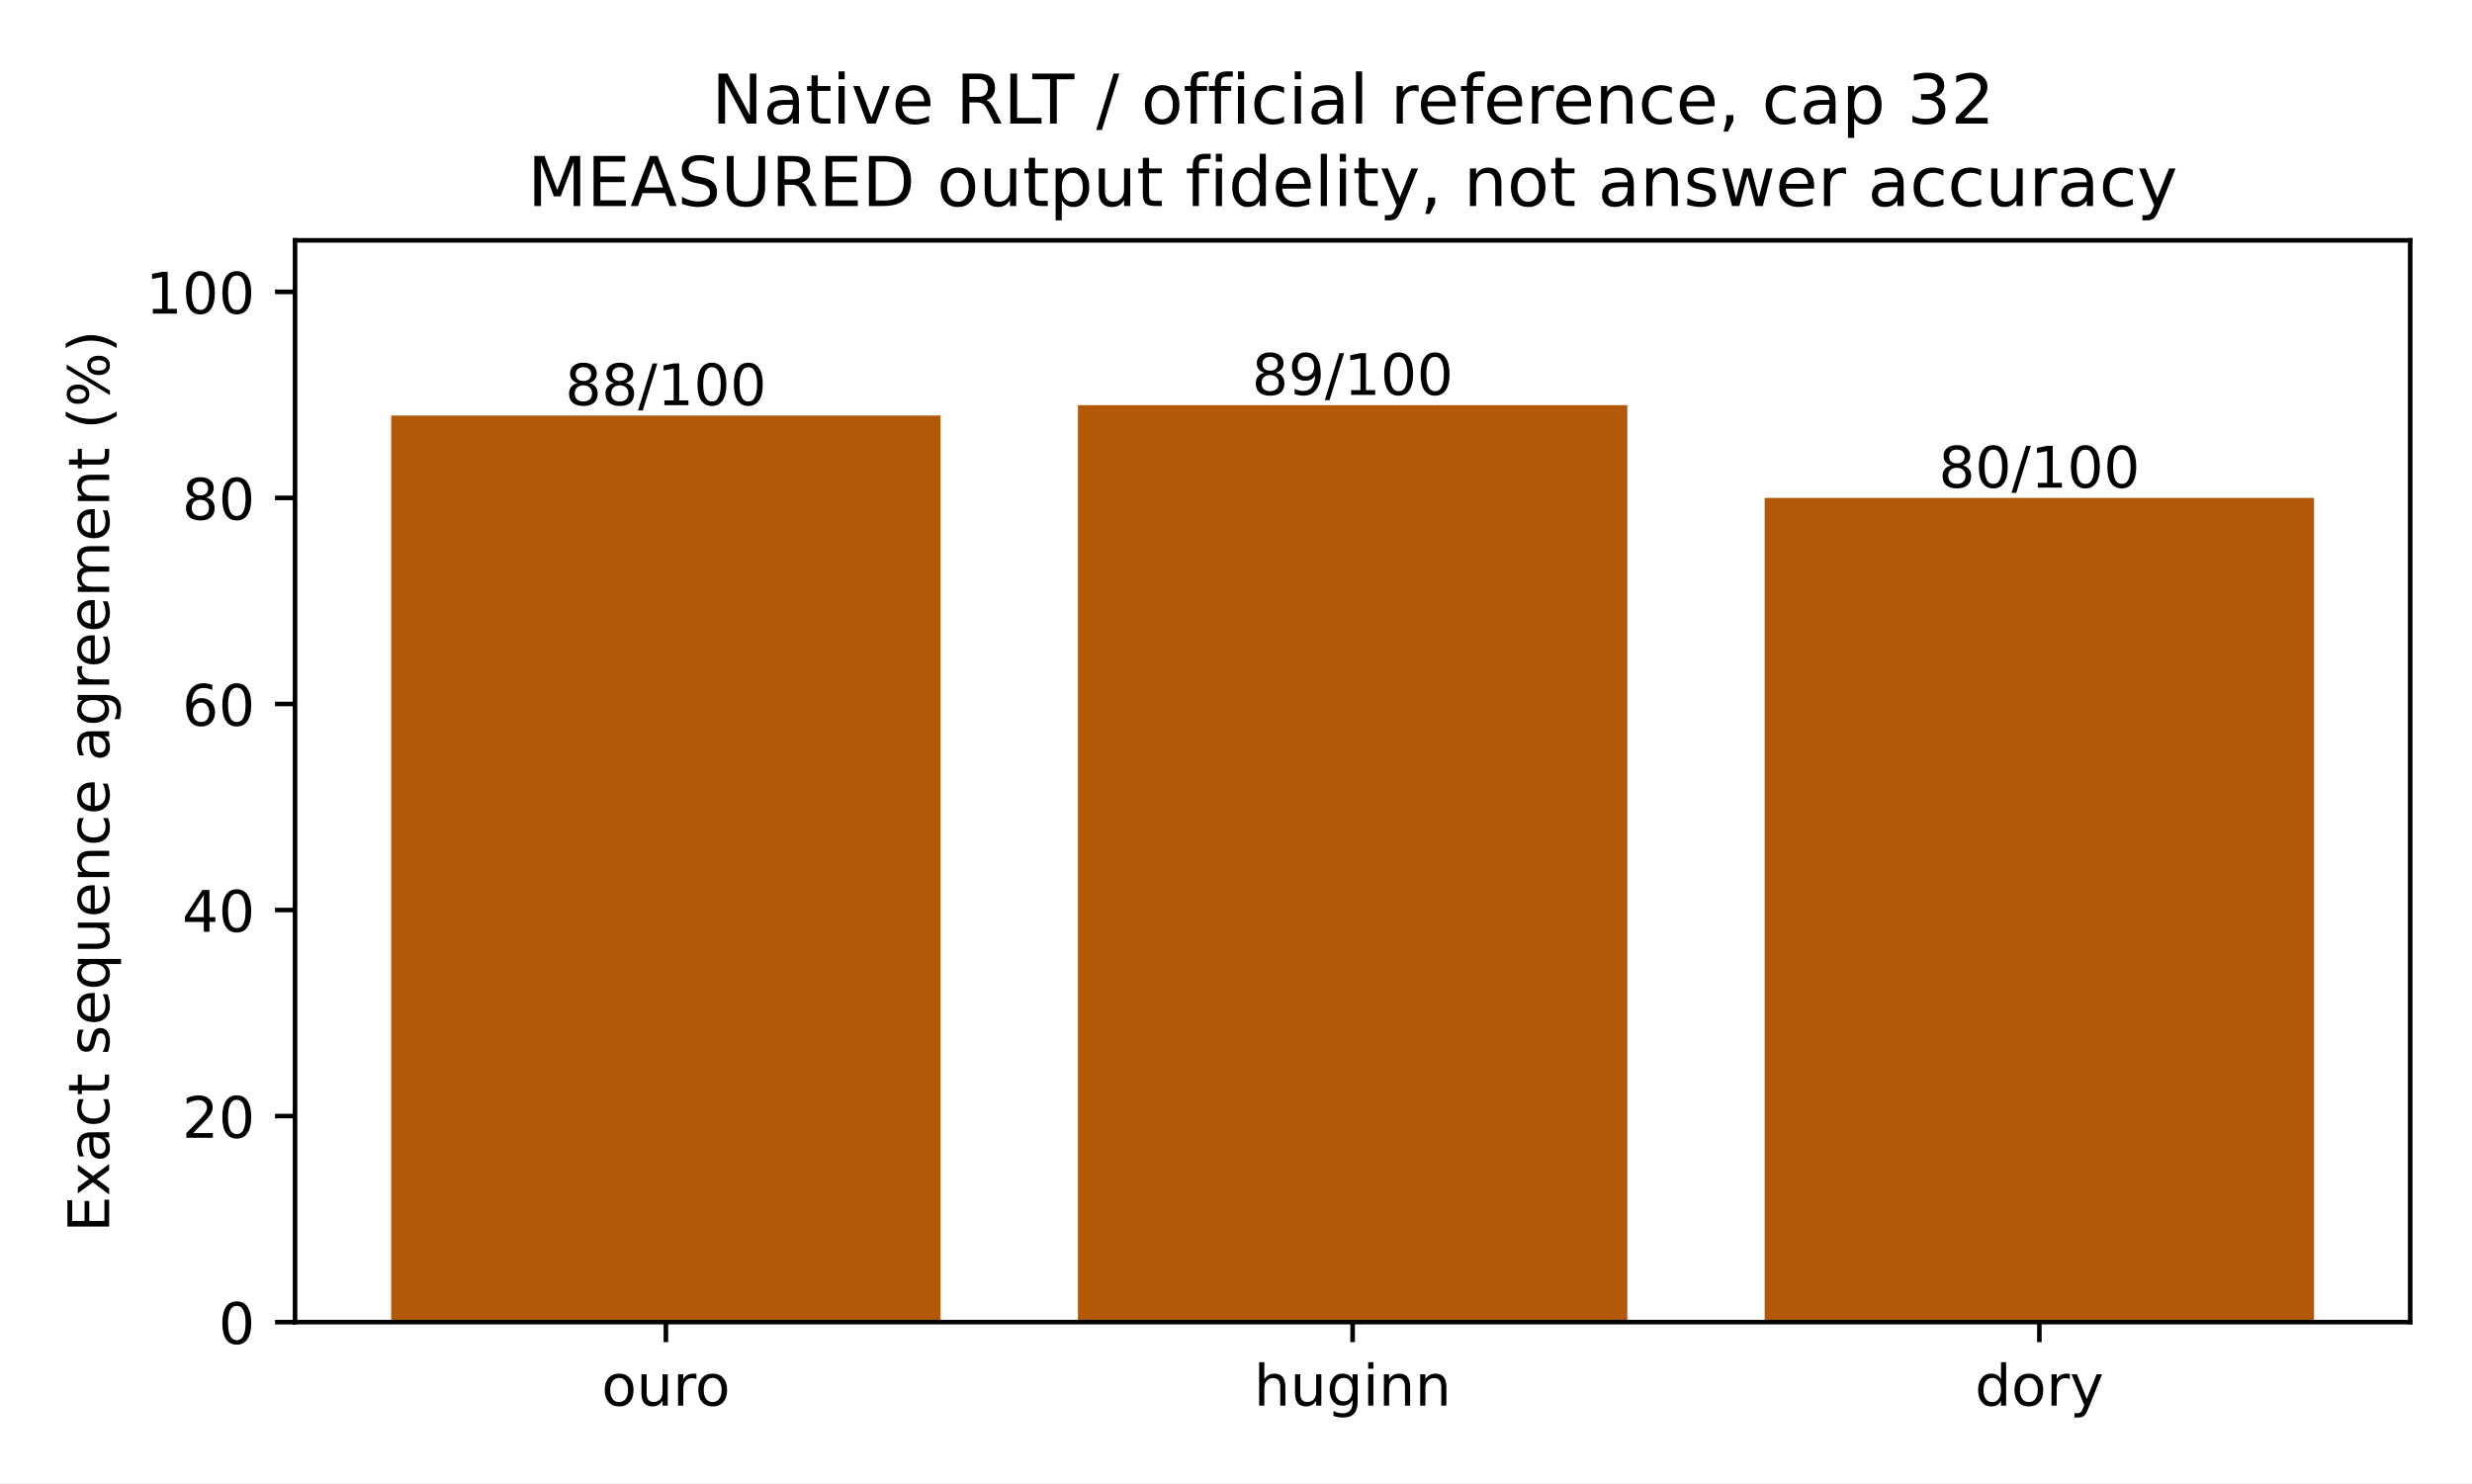
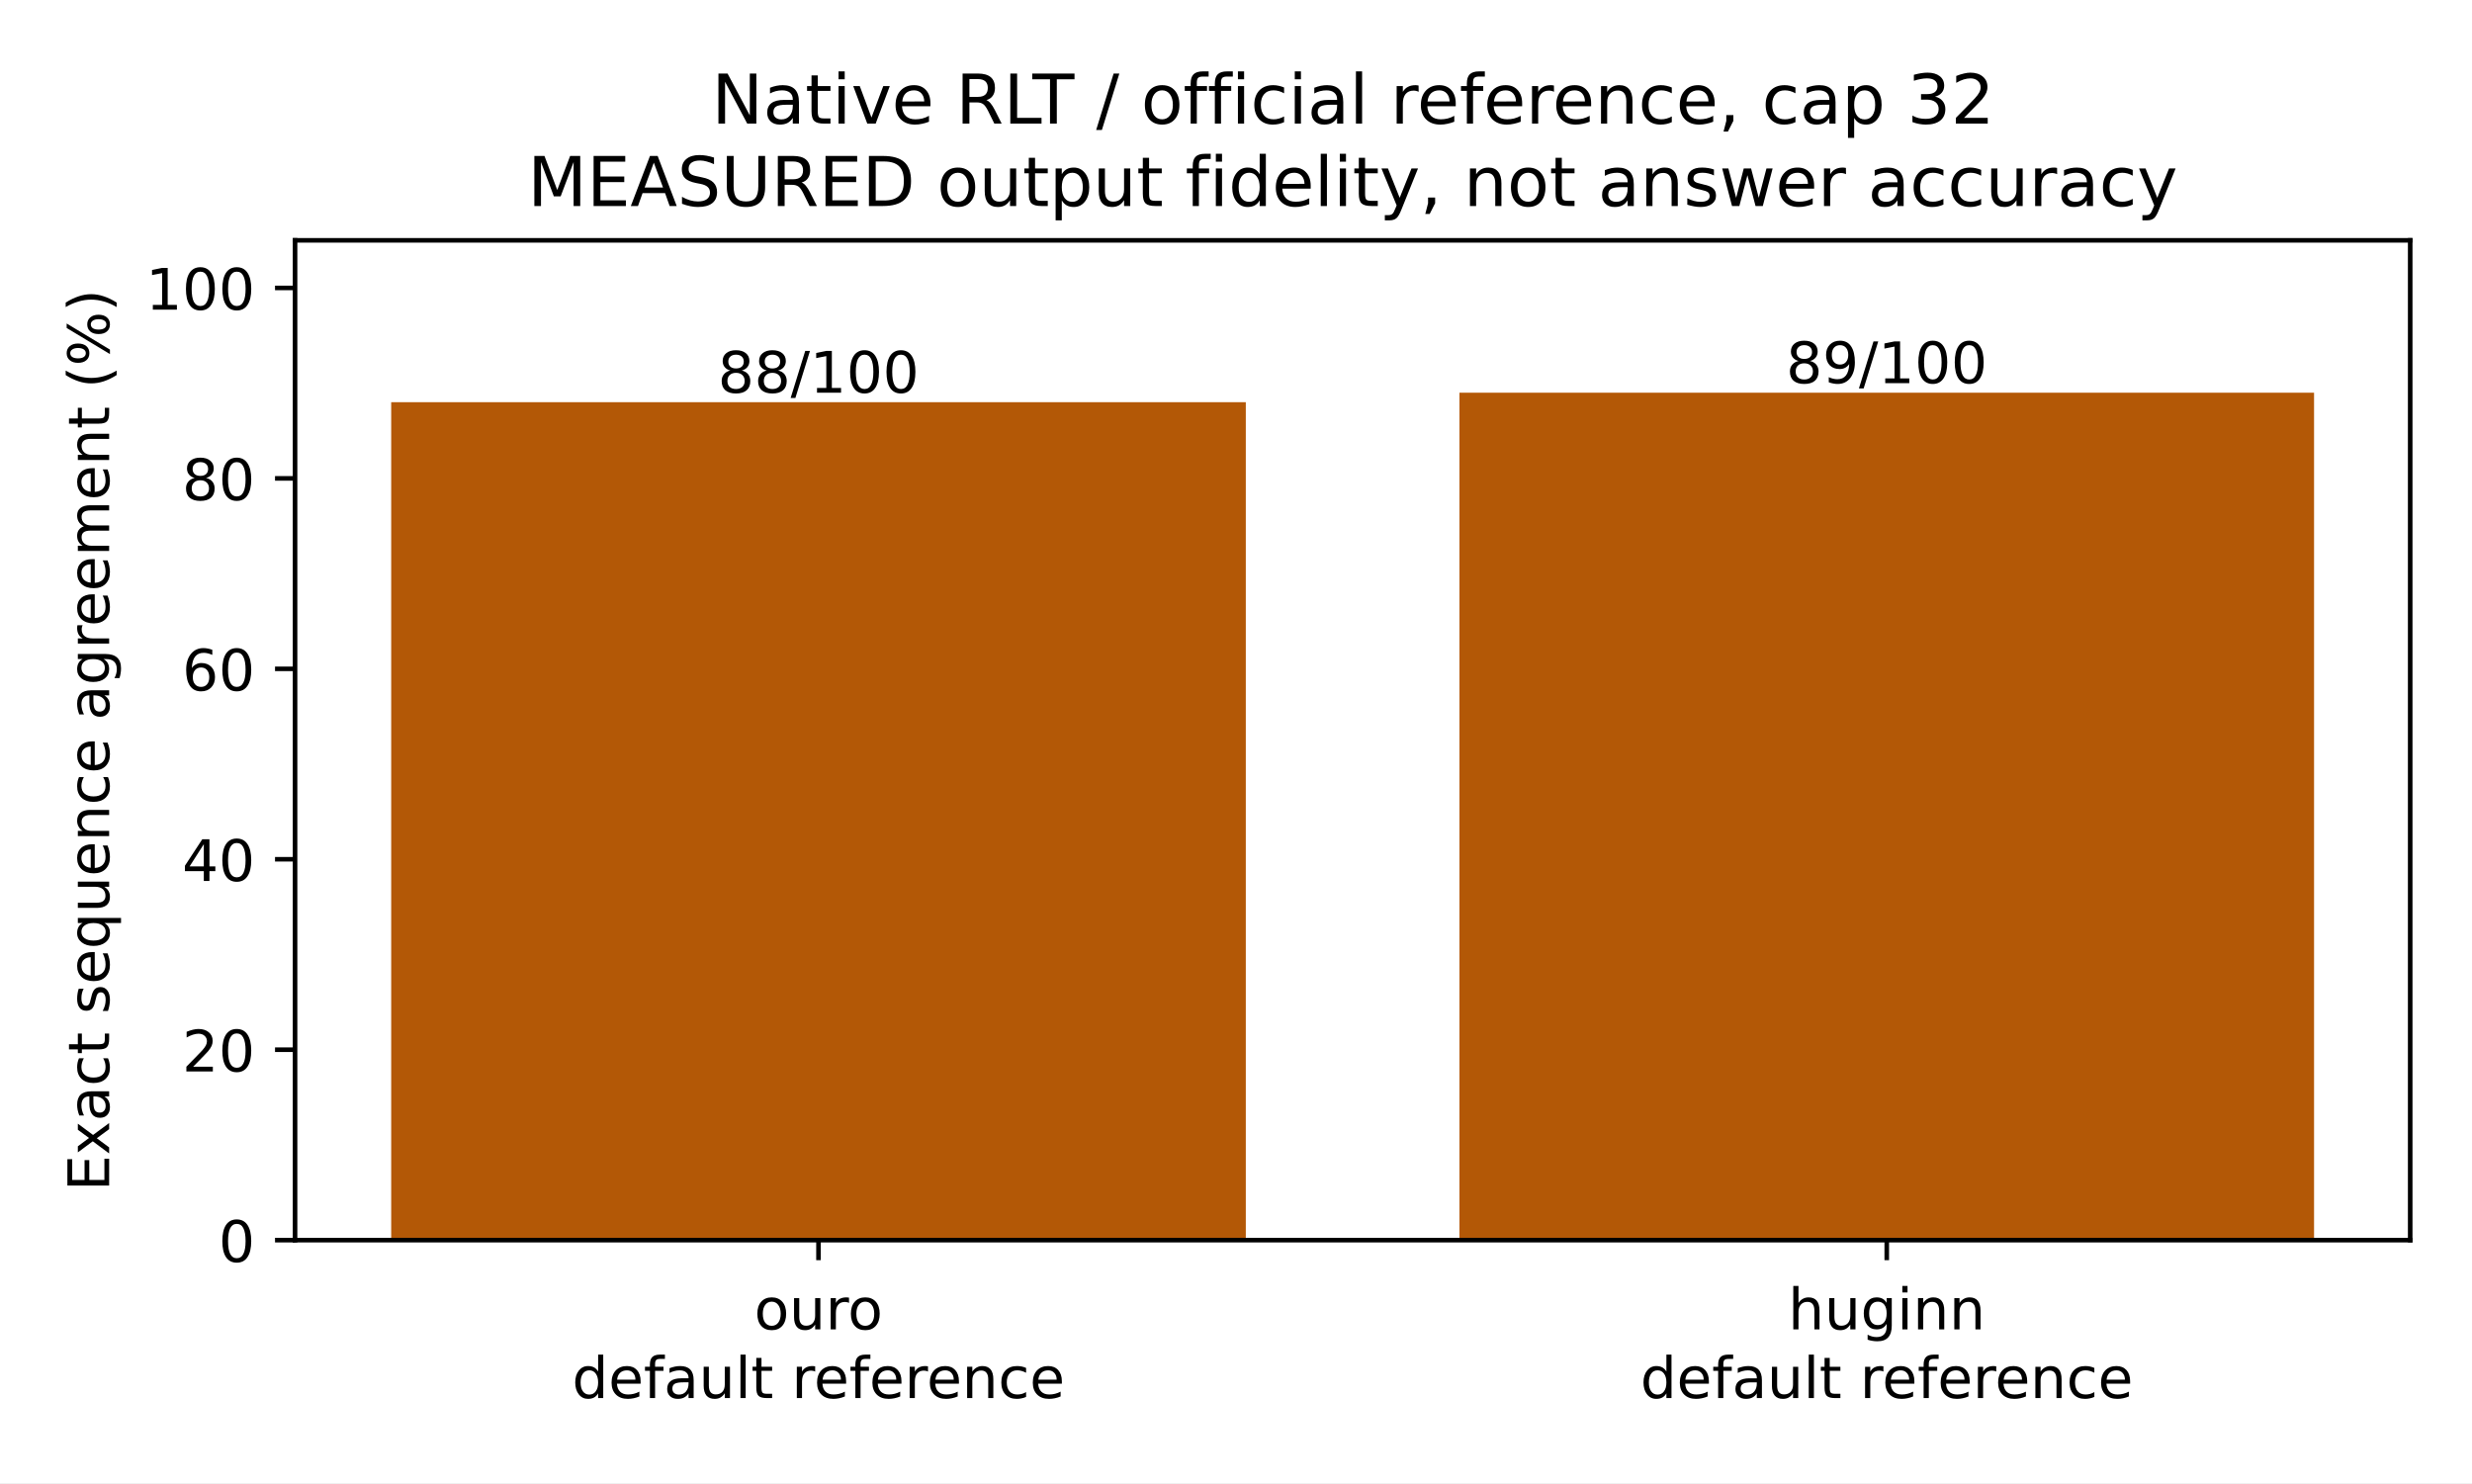
<svg xmlns="http://www.w3.org/2000/svg" xmlns:xlink="http://www.w3.org/1999/xlink" width="432pt" height="259.2pt" viewBox="0 0 432 259.2" version="1.1">
  <defs>
    <style type="text/css">*{stroke-linejoin: round; stroke-linecap: butt}</style>
  </defs>
  <g id="figure_1">
    <g id="patch_1">
      <path d="M 0 259.2  L 432 259.2  L 432 0  L 0 0  z " style="fill: #ffffff" />
    </g>
    <g id="axes_1">
      <g id="patch_2">
-         <path d="M 51.562 231.078  L 421.2 231.078  L 421.2 42.006  L 51.562 42.006  z " style="fill: #ffffff" />
+         <path d="M 51.562 216.751  L 421.2 216.751  L 421.2 42.006  L 51.562 42.006  z " style="fill: #ffffff" />
      </g>
      <g id="patch_3">
-         <path d="M 68.364 231.078  L 164.374 231.078  L 164.374 72.618  L 68.364 72.618  z " clip-path="url(#p51289f745a)" style="fill: #b35806" />
+         <path d="M 68.364 216.751  L 217.713 216.751  L 217.713 70.298  L 68.364 70.298  z " clip-path="url(#p28fd5bd904)" style="fill: #b35806" />
      </g>
      <g id="patch_4">
-         <path d="M 188.376 231.078  L 284.386 231.078  L 284.386 70.817  L 188.376 70.817  z " clip-path="url(#p51289f745a)" style="fill: #b35806" />
-       </g>
-       <g id="patch_5">
-         <path d="M 308.389 231.078  L 404.398 231.078  L 404.398 87.023  L 308.389 87.023  z " clip-path="url(#p51289f745a)" style="fill: #b35806" />
+         <path d="M 255.05 216.751  L 404.398 216.751  L 404.398 68.634  L 255.05 68.634  z " clip-path="url(#p28fd5bd904)" style="fill: #b35806" />
      </g>
      <g id="matplotlib.axis_1">
        <g id="xtick_1">
          <g id="line2d_1">
            <defs>
-               <path id="m7b81a40a52" d="M 0 0  L 0 3.5  " style="stroke: #000000; stroke-width: 0.8" />
+               <path id="me45a97205c" d="M 0 0  L 0 3.5  " style="stroke: #000000; stroke-width: 0.8" />
            </defs>
            <g>
-               <use xlink:href="#m7b81a40a52" x="116.369" y="231.078" style="stroke: #000000; stroke-width: 0.8" />
+               <use xlink:href="#me45a97205c" x="143.038" y="216.751" style="stroke: #000000; stroke-width: 0.8" />
            </g>
          </g>
          <g id="text_1">
-             <text style="font-size: 10px; font-family: 'DejaVu Sans', 'Bitstream Vera Sans', 'Computer Modern Sans Serif', 'Lucida Grande', 'Verdana', 'Geneva', 'Lucid', 'Arial', 'Helvetica', 'Avant Garde', sans-serif; text-anchor: middle" x="116.369" y="245.675" transform="rotate(-0 116.3689 245.6753)">ouro</text>
+             <text style="font-size: 10px; font-family: 'DejaVu Sans', 'Bitstream Vera Sans', 'Computer Modern Sans Serif', 'Lucida Grande', 'Verdana', 'Geneva', 'Lucid', 'Arial', 'Helvetica', 'Avant Garde', sans-serif" transform="translate(131.8055 232.35)">ouro</text>
+             <text style="font-size: 10px; font-family: 'DejaVu Sans', 'Bitstream Vera Sans', 'Computer Modern Sans Serif', 'Lucida Grande', 'Verdana', 'Geneva', 'Lucid', 'Arial', 'Helvetica', 'Avant Garde', sans-serif" transform="translate(99.9813 244.3528)">default reference</text>
          </g>
        </g>
        <g id="xtick_2">
          <g id="line2d_2">
            <g>
-               <use xlink:href="#m7b81a40a52" x="236.381" y="231.078" style="stroke: #000000; stroke-width: 0.8" />
+               <use xlink:href="#me45a97205c" x="329.724" y="216.751" style="stroke: #000000; stroke-width: 0.8" />
            </g>
          </g>
          <g id="text_2">
-             <text style="font-size: 10px; font-family: 'DejaVu Sans', 'Bitstream Vera Sans', 'Computer Modern Sans Serif', 'Lucida Grande', 'Verdana', 'Geneva', 'Lucid', 'Arial', 'Helvetica', 'Avant Garde', sans-serif; text-anchor: middle" x="236.381" y="245.676" transform="rotate(-0 236.3812 245.6761)">huginn</text>
-           </g>
-         </g>
-         <g id="xtick_3">
-           <g id="line2d_3">
-             <g>
-               <use xlink:href="#m7b81a40a52" x="356.393" y="231.078" style="stroke: #000000; stroke-width: 0.8" />
-             </g>
-           </g>
-           <g id="text_3">
-             <text style="font-size: 10px; font-family: 'DejaVu Sans', 'Bitstream Vera Sans', 'Computer Modern Sans Serif', 'Lucida Grande', 'Verdana', 'Geneva', 'Lucid', 'Arial', 'Helvetica', 'Avant Garde', sans-serif; text-anchor: middle" x="356.393" y="245.676" transform="rotate(-0 356.3934 245.6761)">dory</text>
+             <text style="font-size: 10px; font-family: 'DejaVu Sans', 'Bitstream Vera Sans', 'Computer Modern Sans Serif', 'Lucida Grande', 'Verdana', 'Geneva', 'Lucid', 'Arial', 'Helvetica', 'Avant Garde', sans-serif" transform="translate(312.4857 232.3508)">huginn</text>
+             <text style="font-size: 10px; font-family: 'DejaVu Sans', 'Bitstream Vera Sans', 'Computer Modern Sans Serif', 'Lucida Grande', 'Verdana', 'Geneva', 'Lucid', 'Arial', 'Helvetica', 'Avant Garde', sans-serif" transform="translate(286.667 244.3536)">default reference</text>
          </g>
        </g>
      </g>
      <g id="matplotlib.axis_2">
        <g id="ytick_1">
-           <g id="line2d_4">
+           <g id="line2d_3">
            <defs>
-               <path id="mbae8237b04" d="M 0 0  L -3.5 0  " style="stroke: #000000; stroke-width: 0.8" />
+               <path id="m3e65cd2558" d="M 0 0  L -3.5 0  " style="stroke: #000000; stroke-width: 0.8" />
            </defs>
            <g>
-               <use xlink:href="#mbae8237b04" x="51.562" y="231.078" style="stroke: #000000; stroke-width: 0.8" />
+               <use xlink:href="#m3e65cd2558" x="51.562" y="216.751" style="stroke: #000000; stroke-width: 0.8" />
+             </g>
+           </g>
+           <g id="text_3">
+             <text style="font-size: 10px; font-family: 'DejaVu Sans', 'Bitstream Vera Sans', 'Computer Modern Sans Serif', 'Lucida Grande', 'Verdana', 'Geneva', 'Lucid', 'Arial', 'Helvetica', 'Avant Garde', sans-serif; text-anchor: end" x="44.562" y="220.55" transform="rotate(-0 44.56234 220.5502)">0</text>
+           </g>
+         </g>
+         <g id="ytick_2">
+           <g id="line2d_4">
+             <g>
+               <use xlink:href="#m3e65cd2558" x="51.562" y="183.467" style="stroke: #000000; stroke-width: 0.8" />
            </g>
          </g>
          <g id="text_4">
-             <text style="font-size: 10px; font-family: 'DejaVu Sans', 'Bitstream Vera Sans', 'Computer Modern Sans Serif', 'Lucida Grande', 'Verdana', 'Geneva', 'Lucid', 'Arial', 'Helvetica', 'Avant Garde', sans-serif; text-anchor: end" x="44.562" y="234.876" transform="rotate(-0 44.56234 234.8765)">0</text>
+             <text style="font-size: 10px; font-family: 'DejaVu Sans', 'Bitstream Vera Sans', 'Computer Modern Sans Serif', 'Lucida Grande', 'Verdana', 'Geneva', 'Lucid', 'Arial', 'Helvetica', 'Avant Garde', sans-serif; text-anchor: end" x="44.562" y="187.265" transform="rotate(-0 44.56234 187.2655)">20</text>
          </g>
        </g>
-         <g id="ytick_2">
+         <g id="ytick_3">
          <g id="line2d_5">
            <g>
-               <use xlink:href="#mbae8237b04" x="51.562" y="195.064" style="stroke: #000000; stroke-width: 0.8" />
+               <use xlink:href="#m3e65cd2558" x="51.562" y="150.182" style="stroke: #000000; stroke-width: 0.8" />
            </g>
          </g>
          <g id="text_5">
-             <text style="font-size: 10px; font-family: 'DejaVu Sans', 'Bitstream Vera Sans', 'Computer Modern Sans Serif', 'Lucida Grande', 'Verdana', 'Geneva', 'Lucid', 'Arial', 'Helvetica', 'Avant Garde', sans-serif; text-anchor: end" x="44.562" y="198.863" transform="rotate(-0 44.56234 198.8629)">20</text>
+             <text style="font-size: 10px; font-family: 'DejaVu Sans', 'Bitstream Vera Sans', 'Computer Modern Sans Serif', 'Lucida Grande', 'Verdana', 'Geneva', 'Lucid', 'Arial', 'Helvetica', 'Avant Garde', sans-serif; text-anchor: end" x="44.562" y="153.981" transform="rotate(-0 44.56234 153.9807)">40</text>
          </g>
        </g>
-         <g id="ytick_3">
+         <g id="ytick_4">
          <g id="line2d_6">
            <g>
-               <use xlink:href="#mbae8237b04" x="51.562" y="159.05" style="stroke: #000000; stroke-width: 0.8" />
+               <use xlink:href="#m3e65cd2558" x="51.562" y="116.897" style="stroke: #000000; stroke-width: 0.8" />
            </g>
          </g>
          <g id="text_6">
-             <text style="font-size: 10px; font-family: 'DejaVu Sans', 'Bitstream Vera Sans', 'Computer Modern Sans Serif', 'Lucida Grande', 'Verdana', 'Geneva', 'Lucid', 'Arial', 'Helvetica', 'Avant Garde', sans-serif; text-anchor: end" x="44.562" y="162.849" transform="rotate(-0 44.56234 162.8493)">40</text>
+             <text style="font-size: 10px; font-family: 'DejaVu Sans', 'Bitstream Vera Sans', 'Computer Modern Sans Serif', 'Lucida Grande', 'Verdana', 'Geneva', 'Lucid', 'Arial', 'Helvetica', 'Avant Garde', sans-serif; text-anchor: end" x="44.562" y="120.696" transform="rotate(-0 44.56234 120.6959)">60</text>
          </g>
        </g>
-         <g id="ytick_4">
+         <g id="ytick_5">
          <g id="line2d_7">
            <g>
-               <use xlink:href="#mbae8237b04" x="51.562" y="123.037" style="stroke: #000000; stroke-width: 0.8" />
+               <use xlink:href="#m3e65cd2558" x="51.562" y="83.612" style="stroke: #000000; stroke-width: 0.8" />
            </g>
          </g>
          <g id="text_7">
-             <text style="font-size: 10px; font-family: 'DejaVu Sans', 'Bitstream Vera Sans', 'Computer Modern Sans Serif', 'Lucida Grande', 'Verdana', 'Geneva', 'Lucid', 'Arial', 'Helvetica', 'Avant Garde', sans-serif; text-anchor: end" x="44.562" y="126.836" transform="rotate(-0 44.56234 126.8357)">60</text>
+             <text style="font-size: 10px; font-family: 'DejaVu Sans', 'Bitstream Vera Sans', 'Computer Modern Sans Serif', 'Lucida Grande', 'Verdana', 'Geneva', 'Lucid', 'Arial', 'Helvetica', 'Avant Garde', sans-serif; text-anchor: end" x="44.562" y="87.411" transform="rotate(-0 44.56234 87.41113)">80</text>
          </g>
        </g>
-         <g id="ytick_5">
+         <g id="ytick_6">
          <g id="line2d_8">
            <g>
-               <use xlink:href="#mbae8237b04" x="51.562" y="87.023" style="stroke: #000000; stroke-width: 0.8" />
+               <use xlink:href="#m3e65cd2558" x="51.562" y="50.328" style="stroke: #000000; stroke-width: 0.8" />
            </g>
          </g>
          <g id="text_8">
-             <text style="font-size: 10px; font-family: 'DejaVu Sans', 'Bitstream Vera Sans', 'Computer Modern Sans Serif', 'Lucida Grande', 'Verdana', 'Geneva', 'Lucid', 'Arial', 'Helvetica', 'Avant Garde', sans-serif; text-anchor: end" x="44.562" y="90.822" transform="rotate(-0 44.56234 90.82214)">80</text>
+             <text style="font-size: 10px; font-family: 'DejaVu Sans', 'Bitstream Vera Sans', 'Computer Modern Sans Serif', 'Lucida Grande', 'Verdana', 'Geneva', 'Lucid', 'Arial', 'Helvetica', 'Avant Garde', sans-serif; text-anchor: end" x="44.562" y="54.126" transform="rotate(-0 44.56234 54.12635)">100</text>
          </g>
        </g>
-         <g id="ytick_6">
-           <g id="line2d_9">
-             <g>
-               <use xlink:href="#mbae8237b04" x="51.562" y="51.01" style="stroke: #000000; stroke-width: 0.8" />
-             </g>
-           </g>
-           <g id="text_9">
-             <text style="font-size: 10px; font-family: 'DejaVu Sans', 'Bitstream Vera Sans', 'Computer Modern Sans Serif', 'Lucida Grande', 'Verdana', 'Geneva', 'Lucid', 'Arial', 'Helvetica', 'Avant Garde', sans-serif; text-anchor: end" x="44.562" y="54.809" transform="rotate(-0 44.56234 54.80855)">100</text>
-           </g>
-         </g>
-         <g id="text_10">
-           <text style="font-size: 10px; font-family: 'DejaVu Sans', 'Bitstream Vera Sans', 'Computer Modern Sans Serif', 'Lucida Grande', 'Verdana', 'Geneva', 'Lucid', 'Arial', 'Helvetica', 'Avant Garde', sans-serif; text-anchor: middle" x="19.073" y="136.542" transform="rotate(-90 19.0725 136.542)">Exact sequence agreement (%)</text>
+         <g id="text_9">
+           <text style="font-size: 10px; font-family: 'DejaVu Sans', 'Bitstream Vera Sans', 'Computer Modern Sans Serif', 'Lucida Grande', 'Verdana', 'Geneva', 'Lucid', 'Arial', 'Helvetica', 'Avant Garde', sans-serif; text-anchor: middle" x="19.073" y="129.379" transform="rotate(-90 19.0725 129.3789)">Exact sequence agreement (%)</text>
        </g>
      </g>
+       <g id="patch_5">
+         <path d="M 51.562 216.751  L 51.562 42.006  " style="fill: none; stroke: #000000; stroke-width: 0.8; stroke-linejoin: miter; stroke-linecap: square" />
+       </g>
      <g id="patch_6">
-         <path d="M 51.562 231.078  L 51.562 42.006  " style="fill: none; stroke: #000000; stroke-width: 0.8; stroke-linejoin: miter; stroke-linecap: square" />
+         <path d="M 421.2 216.751  L 421.2 42.006  " style="fill: none; stroke: #000000; stroke-width: 0.8; stroke-linejoin: miter; stroke-linecap: square" />
      </g>
      <g id="patch_7">
-         <path d="M 421.2 231.078  L 421.2 42.006  " style="fill: none; stroke: #000000; stroke-width: 0.8; stroke-linejoin: miter; stroke-linecap: square" />
+         <path d="M 51.562 216.751  L 421.2 216.751  " style="fill: none; stroke: #000000; stroke-width: 0.8; stroke-linejoin: miter; stroke-linecap: square" />
      </g>
      <g id="patch_8">
-         <path d="M 51.562 231.078  L 421.2 231.078  " style="fill: none; stroke: #000000; stroke-width: 0.8; stroke-linejoin: miter; stroke-linecap: square" />
-       </g>
-       <g id="patch_9">
        <path d="M 51.562 42.006  L 421.2 42.006  " style="fill: none; stroke: #000000; stroke-width: 0.8; stroke-linejoin: miter; stroke-linecap: square" />
      </g>
+       <g id="text_10">
+         <text style="font-size: 10px; font-family: 'DejaVu Sans', 'Bitstream Vera Sans', 'Computer Modern Sans Serif', 'Lucida Grande', 'Verdana', 'Geneva', 'Lucid', 'Arial', 'Helvetica', 'Avant Garde', sans-serif; text-anchor: middle" x="143.038" y="68.634" transform="rotate(-0 143.0383 68.63415)">88/100</text>
+       </g>
      <g id="text_11">
-         <text style="font-size: 10px; font-family: 'DejaVu Sans', 'Bitstream Vera Sans', 'Computer Modern Sans Serif', 'Lucida Grande', 'Verdana', 'Geneva', 'Lucid', 'Arial', 'Helvetica', 'Avant Garde', sans-serif; text-anchor: middle" x="116.369" y="70.817" transform="rotate(-0 116.3689 70.8172)">88/100</text>
+         <text style="font-size: 10px; font-family: 'DejaVu Sans', 'Bitstream Vera Sans', 'Computer Modern Sans Serif', 'Lucida Grande', 'Verdana', 'Geneva', 'Lucid', 'Arial', 'Helvetica', 'Avant Garde', sans-serif; text-anchor: middle" x="329.724" y="66.97" transform="rotate(-0 329.724 66.96991)">89/100</text>
      </g>
      <g id="text_12">
-         <text style="font-size: 10px; font-family: 'DejaVu Sans', 'Bitstream Vera Sans', 'Computer Modern Sans Serif', 'Lucida Grande', 'Verdana', 'Geneva', 'Lucid', 'Arial', 'Helvetica', 'Avant Garde', sans-serif; text-anchor: middle" x="236.381" y="69.017" transform="rotate(-0 236.3812 69.01652)">89/100</text>
-       </g>
-       <g id="text_13">
-         <text style="font-size: 10px; font-family: 'DejaVu Sans', 'Bitstream Vera Sans', 'Computer Modern Sans Serif', 'Lucida Grande', 'Verdana', 'Geneva', 'Lucid', 'Arial', 'Helvetica', 'Avant Garde', sans-serif; text-anchor: middle" x="356.393" y="85.223" transform="rotate(-0 356.3934 85.22263)">80/100</text>
-       </g>
-       <g id="text_14">
        <text style="font-size: 12px; font-family: 'DejaVu Sans', 'Bitstream Vera Sans', 'Computer Modern Sans Serif', 'Lucida Grande', 'Verdana', 'Geneva', 'Lucid', 'Arial', 'Helvetica', 'Avant Garde', sans-serif" transform="translate(124.3809 21.60305)">Native RLT / official reference, cap 32</text>
        <text style="font-size: 12px; font-family: 'DejaVu Sans', 'Bitstream Vera Sans', 'Computer Modern Sans Serif', 'Lucida Grande', 'Verdana', 'Geneva', 'Lucid', 'Arial', 'Helvetica', 'Avant Garde', sans-serif" transform="translate(92.21242 36.00633)">MEASURED output fidelity, not answer accuracy</text>
      </g>
    </g>
  </g>
  <defs>
-     <clipPath id="p51289f745a">
-       <rect x="51.562" y="42.006" width="369.638" height="189.071" />
+     <clipPath id="p28fd5bd904">
+       <rect x="51.562" y="42.006" width="369.638" height="174.745" />
    </clipPath>
  </defs>
</svg>
